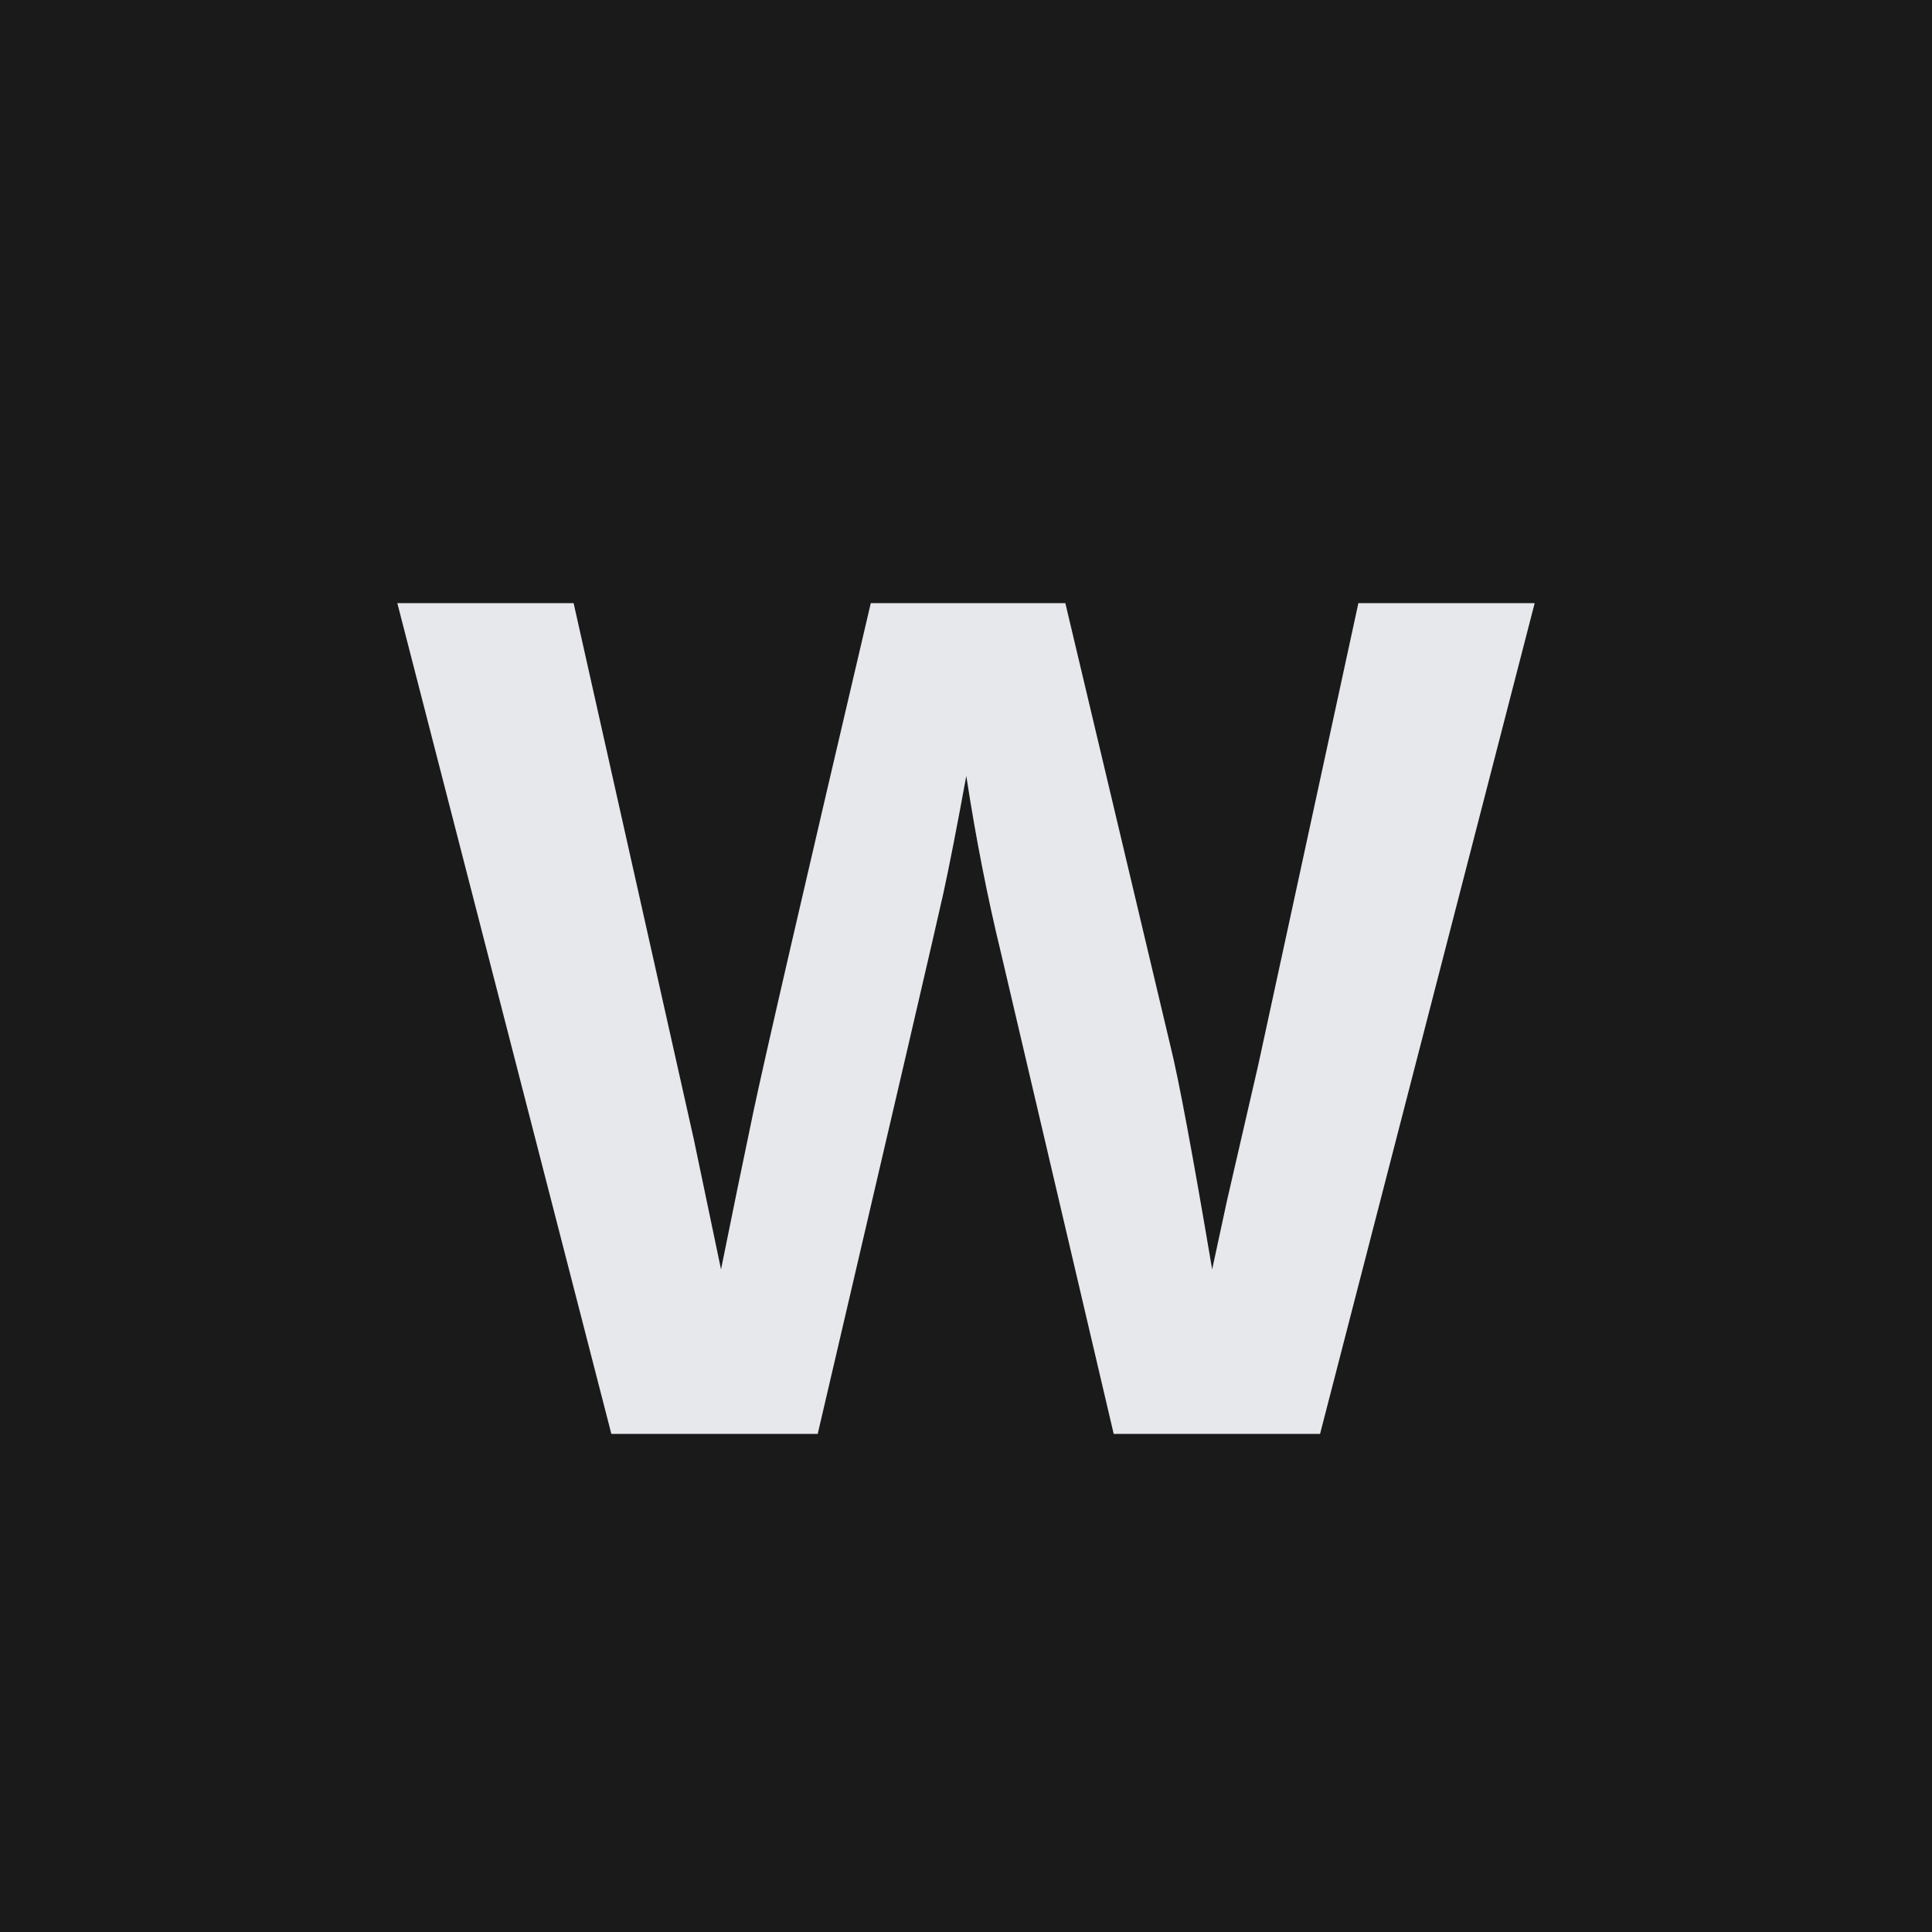
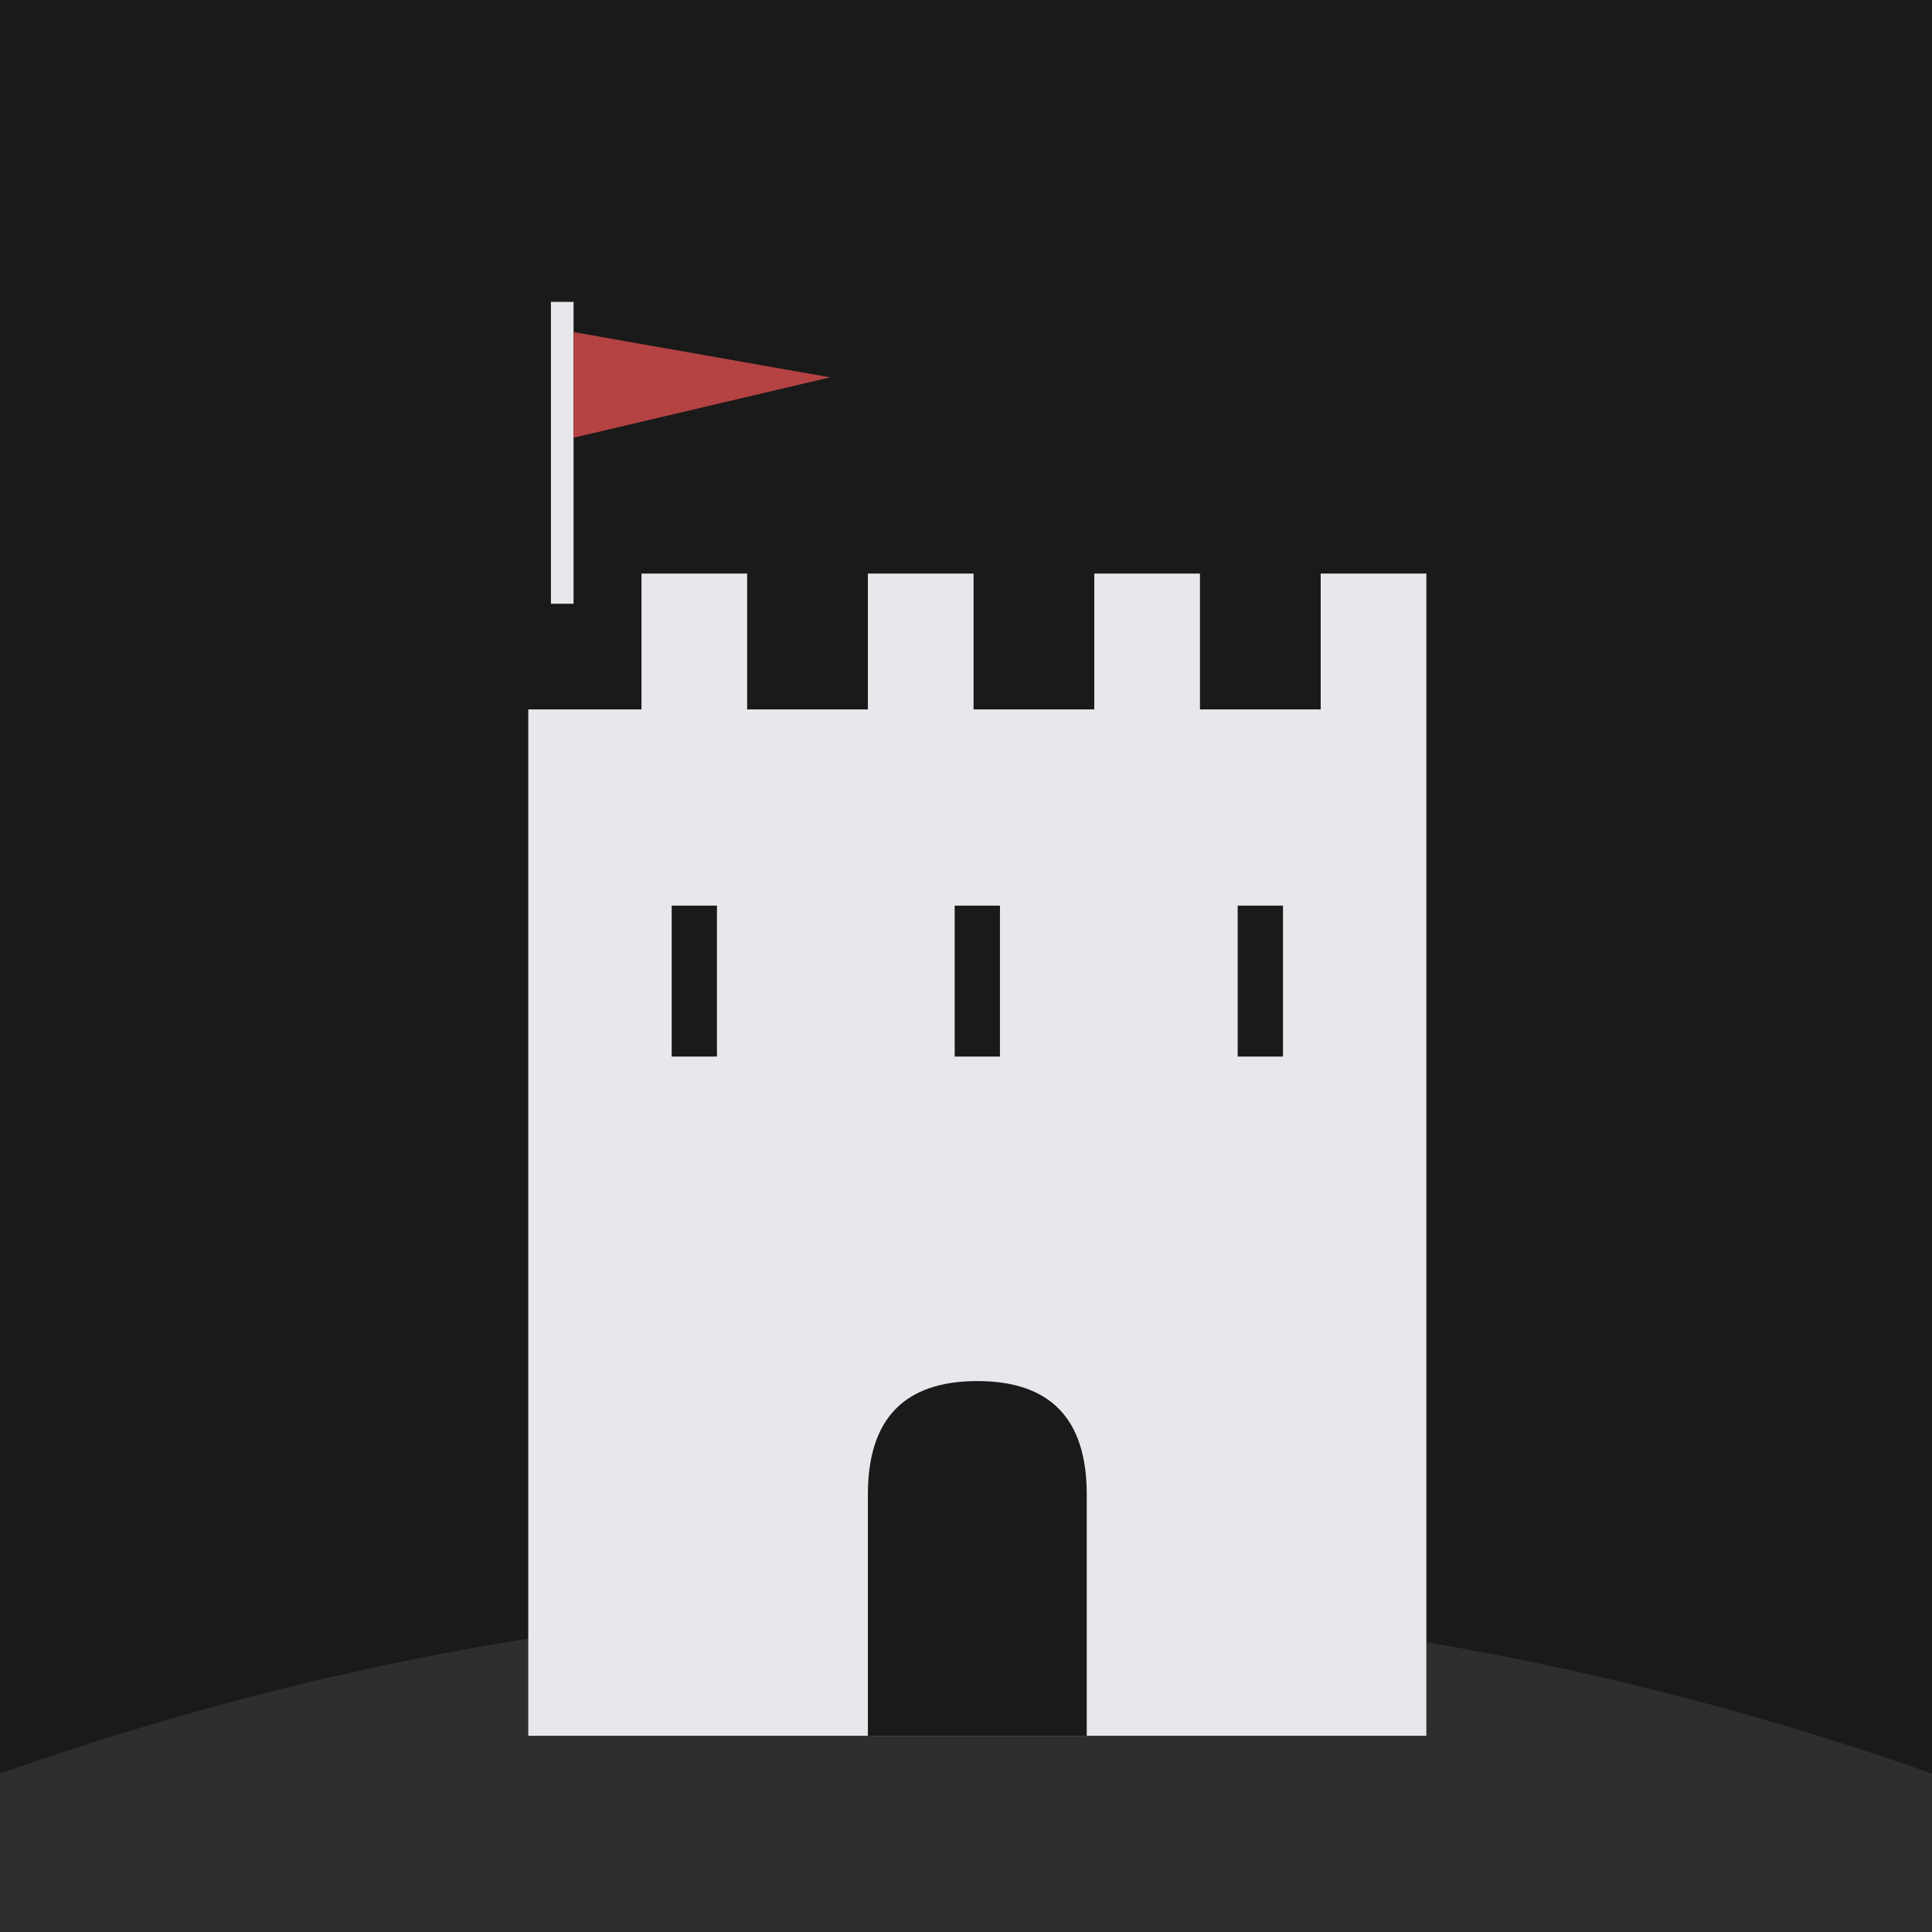
<svg xmlns="http://www.w3.org/2000/svg" viewBox="0 0 512 512">
  <rect width="512" height="512" fill="#1a1a1a" />
-   <text x="256" y="380" font-family="Arial, sans-serif" font-size="320" fill="#e6e8eb" text-anchor="middle" font-weight="bold">W</text>
+   <path d="M 0 470 Q 256 380 512 470 L 512 512 L 0 512 Z" fill="#2e2e2e" />
+   <g fill="#e6e8eb">
+     <path d="M 140 460              L 140 188              L 170 188 L 170 152 L 198 152 L 198 188              L 230 188 L 230 152 L 258 152 L 258 188              L 290 188 L 290 152 L 318 152 L 318 188              L 350 188 L 350 152 L 378 152 L 378 188              L 378 460 Z" />
+     <rect x="146" y="80" width="6" height="80" />
+   </g>
+   <path d="M 152 88 L 220 100 L 152 116 Z" fill="#b54343" />
+   <path d="M 230 460 L 230 396 Q 230 366 259 366 Q 288 366 288 396 L 288 460 Z" fill="#1a1a1a" />
+   <g fill="#1a1a1a">
+     <rect x="178" y="240" width="12" height="40" />
+     <rect x="253" y="240" width="12" height="40" />
+     <rect x="328" y="240" width="12" height="40" />
+   </g>
</svg>
